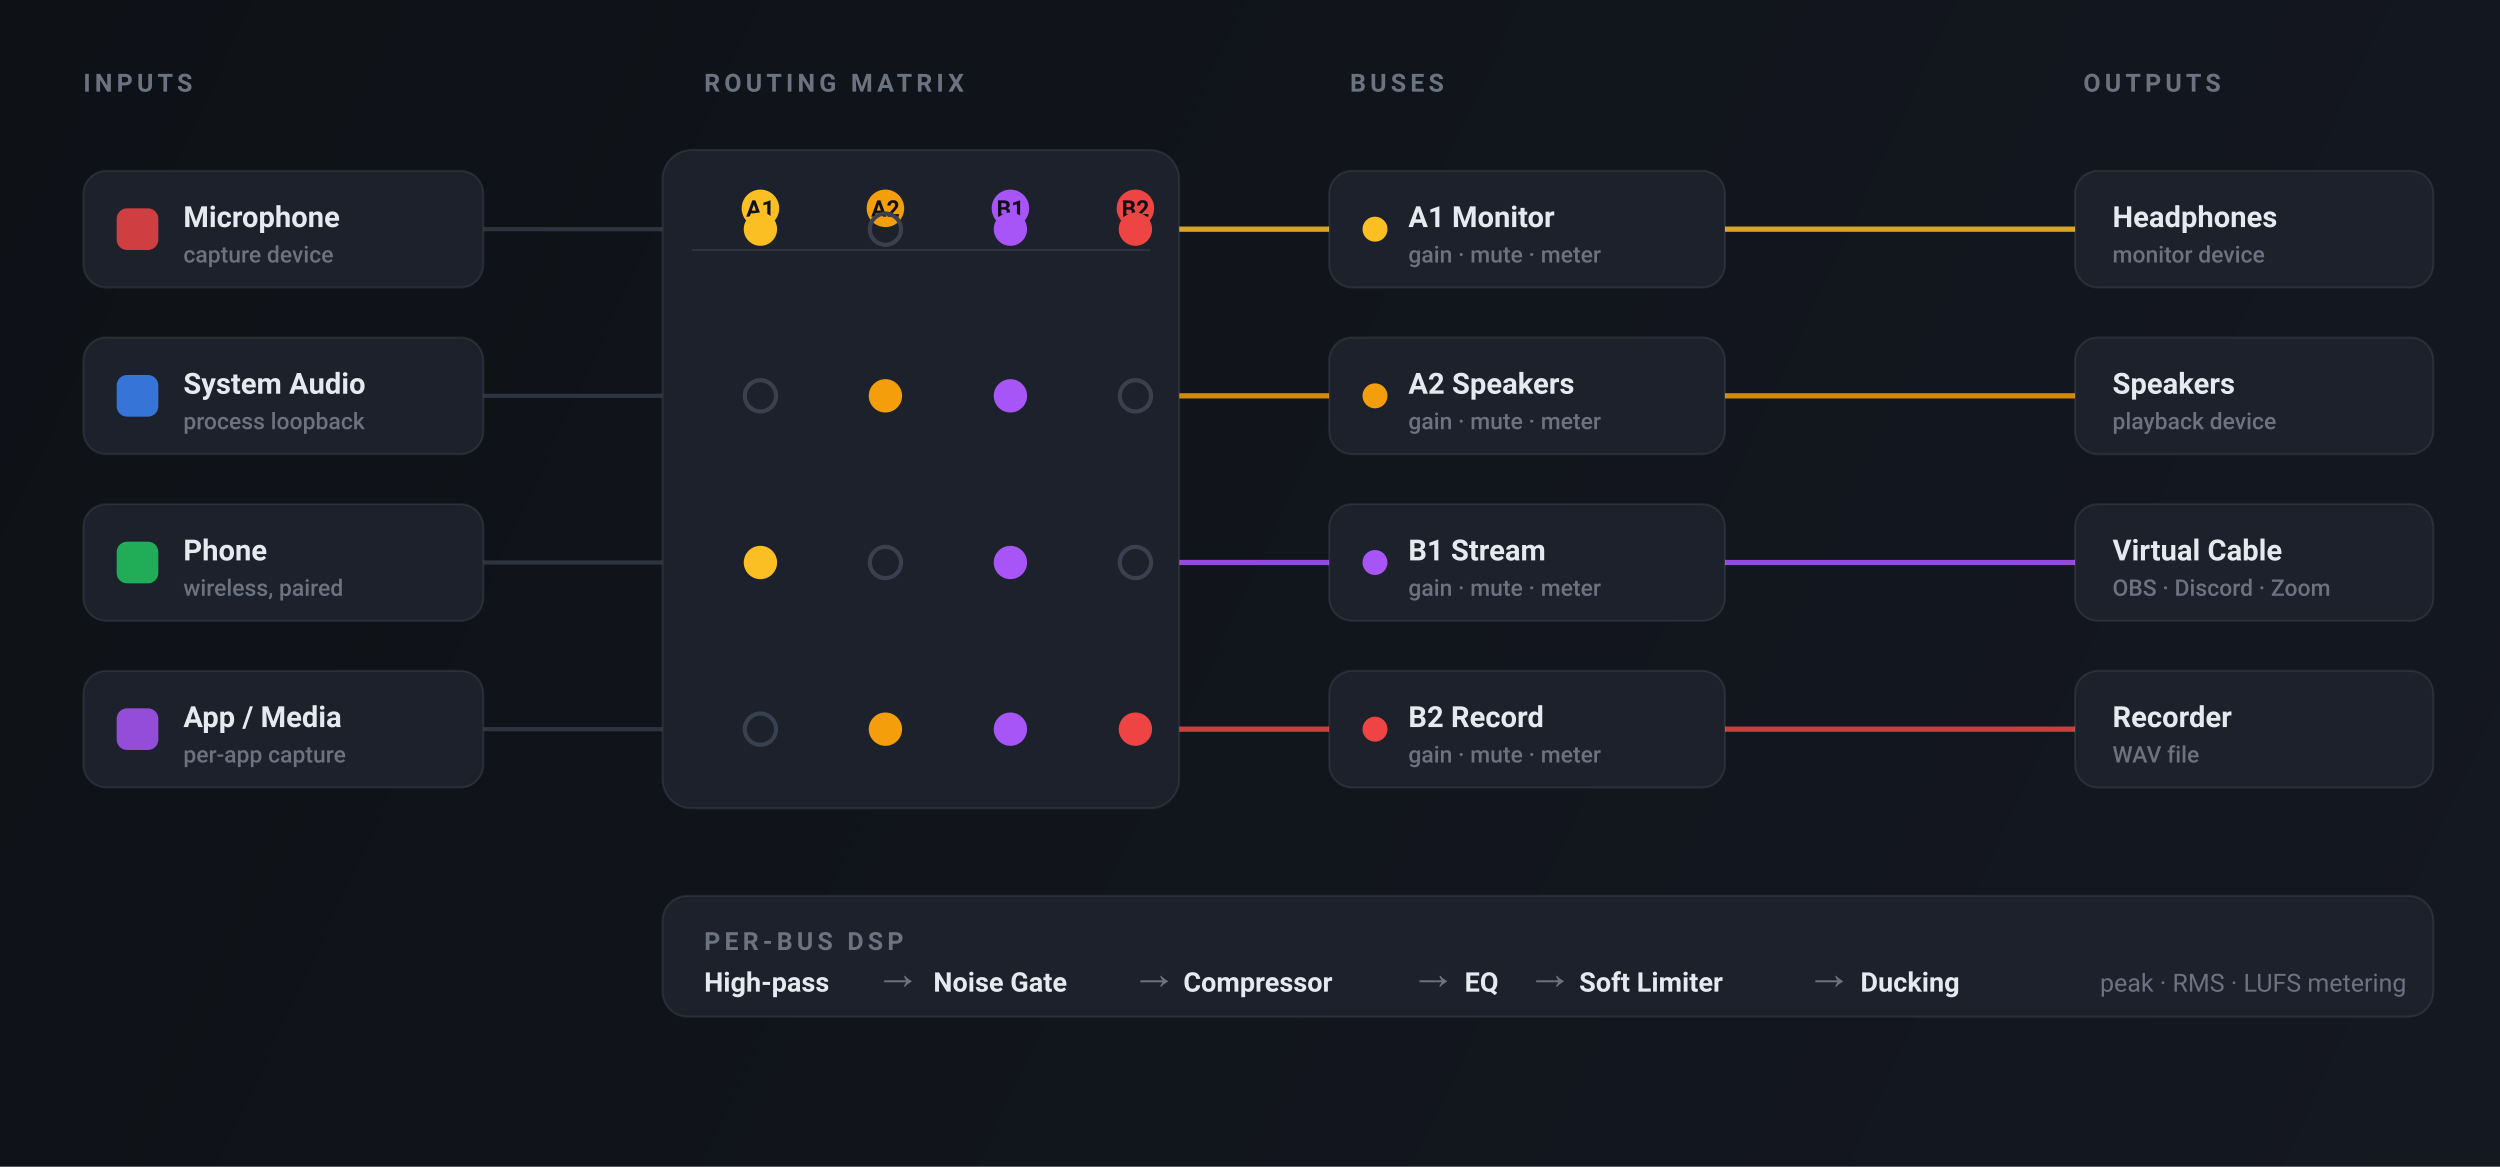
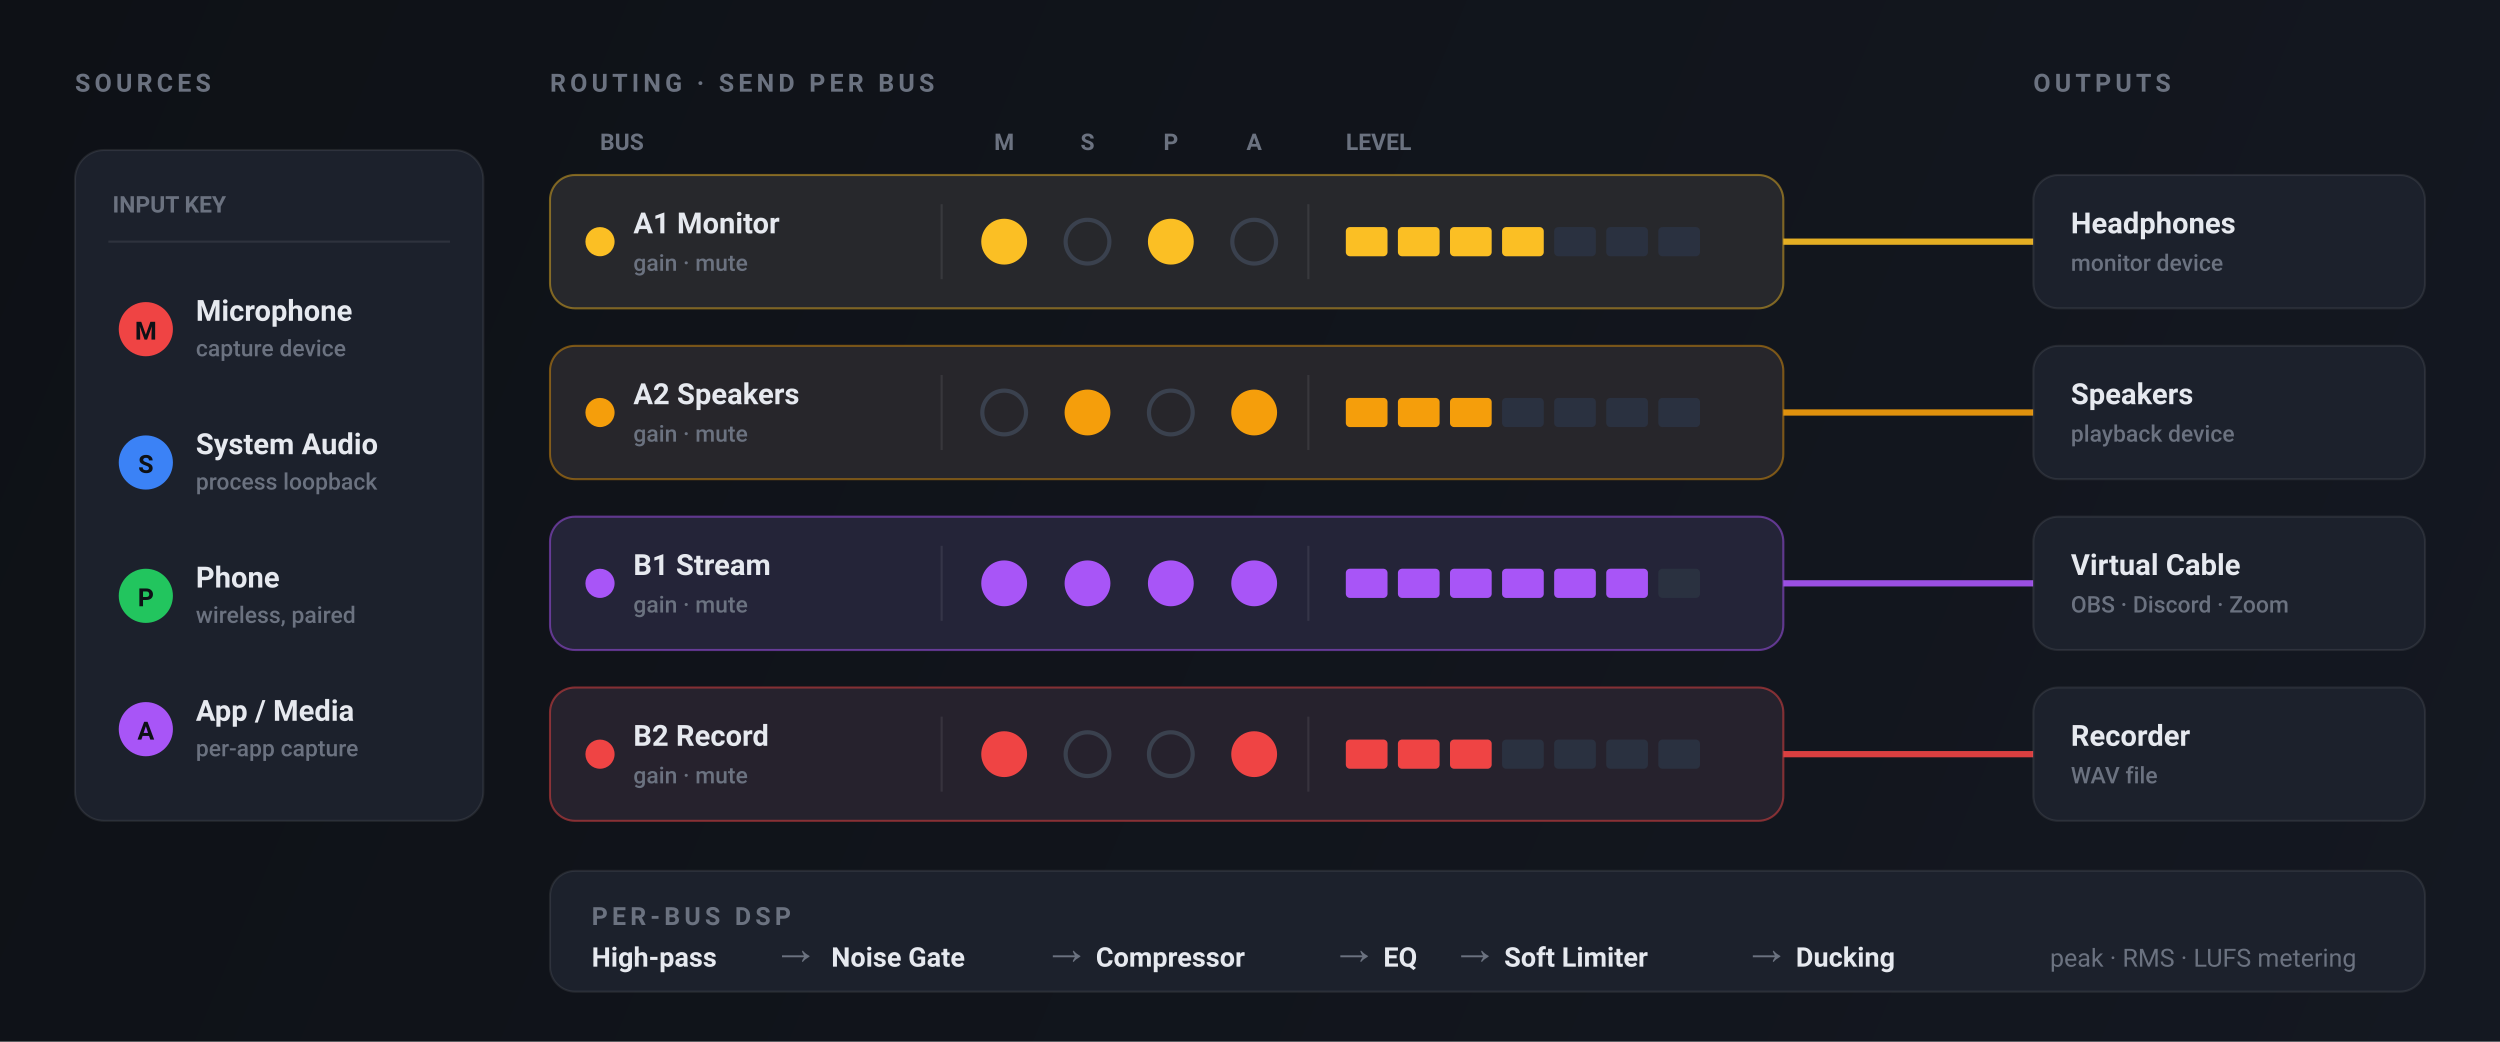
- <svg xmlns="http://www.w3.org/2000/svg" width="1200" height="560" viewBox="0 0 1200 560" fill="none" font-family="-apple-system, BlinkMacSystemFont, 'Segoe UI', Roboto, Helvetica, Arial, sans-serif">
+ <svg xmlns="http://www.w3.org/2000/svg" width="1200" height="500" viewBox="0 0 1200 500" fill="none" font-family="-apple-system, BlinkMacSystemFont, 'Segoe UI', Roboto, Helvetica, Arial, sans-serif">
  <defs>
-     <linearGradient id="bgf" x1="0" y1="0" x2="1200" y2="560" gradientUnits="userSpaceOnUse">
+     <linearGradient id="bgf" x1="0" y1="0" x2="1200" y2="500" gradientUnits="userSpaceOnUse">
      <stop offset="0" stop-color="#0E1116" />
      <stop offset="1" stop-color="#141821" />
    </linearGradient>
    <style>
-       .card { fill:#1C212C; stroke:#FFFFFF; stroke-opacity:0.08; }
-       .lbl  { fill:#E6E9EF; font-size:14px; font-weight:600; }
-       .sub  { fill:#6B7280; font-size:11px; font-weight:500; }
-       .hdr  { fill:#6B7280; font-size:12px; font-weight:700; letter-spacing:2px; }
-       .wire { stroke-width:2.5; fill:none; opacity:0.85; }
+       .card  { fill:#1C212C; stroke:#FFFFFF; stroke-opacity:0.08; }
+       .lbl   { fill:#E6E9EF; font-size:14px; font-weight:600; }
+       .sub   { fill:#6B7280; font-size:11px; font-weight:500; }
+       .hdr   { fill:#6B7280; font-size:12px; font-weight:700; letter-spacing:2px; }
+       .colh  { fill:#6B7280; font-size:11px; font-weight:700; }
+       .wire  { stroke-width:3; fill:none; opacity:0.9; }
+       .seg   { fill:#2A3140; }
    </style>
  </defs>
-   <rect width="1200" height="560" fill="url(#bgf)" />
-   <text x="40" y="44" class="hdr">INPUTS</text>
-   <text x="338" y="44" class="hdr">ROUTING MATRIX</text>
-   <text x="648" y="44" class="hdr">BUSES</text>
-   <text x="1000" y="44" class="hdr">OUTPUTS</text>
-   <g stroke="#3a414e" stroke-width="2" opacity="0.7">
-     <path d="M232 110 H318" />
-     <path d="M232 190 H318" />
-     <path d="M232 270 H318" />
-     <path d="M232 350 H318" />
-   </g>
-   <path class="wire" stroke="#FBBF24" d="M566 110 C 605 110, 605 110, 638 110" />
-   <path class="wire" stroke="#F59E0B" d="M566 190 C 605 190, 605 190, 638 190" />
-   <path class="wire" stroke="#A855F7" d="M566 270 C 605 270, 605 270, 638 270" />
-   <path class="wire" stroke="#EF4444" d="M566 350 C 605 350, 605 350, 638 350" />
-   <path class="wire" stroke="#FBBF24" d="M828 110 C 905 110, 905 110, 996 110" />
-   <path class="wire" stroke="#F59E0B" d="M828 190 C 905 190, 905 190, 996 190" />
-   <path class="wire" stroke="#A855F7" d="M828 270 C 905 270, 905 270, 996 270" />
-   <path class="wire" stroke="#EF4444" d="M828 350 C 905 350, 905 350, 996 350" />
+   <rect width="1200" height="500" fill="url(#bgf)" />
+   <text x="36" y="44" class="hdr">SOURCES</text>
+   <text x="264" y="44" class="hdr">ROUTING · SEND PER BUS</text>
+   <text x="976" y="44" class="hdr">OUTPUTS</text>
+   <g transform="translate(36,72)">
+     <rect class="card" width="196" height="322" rx="14" />
+     <text x="18" y="30" class="colh">INPUT KEY</text>
+     <line x1="16" y1="44" x2="180" y2="44" stroke="#FFFFFF" stroke-opacity="0.08" />
+     <g>
+       <circle cx="34" cy="86" r="13" fill="#EF4444" />
+       <text x="34" y="91" font-size="12" font-weight="700" fill="#0E1116" text-anchor="middle">M</text>
+       <text x="58" y="82" class="lbl">Microphone</text>
+       <text x="58" y="99" class="sub">capture device</text>
+       <circle cx="34" cy="150" r="13" fill="#3B82F6" />
+       <text x="34" y="155" font-size="12" font-weight="700" fill="#0E1116" text-anchor="middle">S</text>
+       <text x="58" y="146" class="lbl">System Audio</text>
+       <text x="58" y="163" class="sub">process loopback</text>
+       <circle cx="34" cy="214" r="13" fill="#22C55E" />
+       <text x="34" y="219" font-size="12" font-weight="700" fill="#0E1116" text-anchor="middle">P</text>
+       <text x="58" y="210" class="lbl">Phone</text>
+       <text x="58" y="227" class="sub">wireless, paired</text>
+       <circle cx="34" cy="278" r="13" fill="#A855F7" />
+       <text x="34" y="283" font-size="12" font-weight="700" fill="#0E1116" text-anchor="middle">A</text>
+       <text x="58" y="274" class="lbl">App / Media</text>
+       <text x="58" y="291" class="sub">per-app capture</text>
+     </g>
+   </g>
  <g>
-     <g transform="translate(40,82)">
-       <rect class="card" width="192" height="56" rx="11" />
-       <rect x="16" y="18" width="20" height="20" rx="5" fill="#EF4444" opacity="0.85" />
-       <text x="48" y="27" class="lbl">Microphone</text>
-       <text x="48" y="44" class="sub">capture device</text>
-     </g>
-     <g transform="translate(40,162)">
-       <rect class="card" width="192" height="56" rx="11" />
-       <rect x="16" y="18" width="20" height="20" rx="5" fill="#3B82F6" opacity="0.85" />
-       <text x="48" y="27" class="lbl">System Audio</text>
-       <text x="48" y="44" class="sub">process loopback</text>
-     </g>
-     <g transform="translate(40,242)">
-       <rect class="card" width="192" height="56" rx="11" />
-       <rect x="16" y="18" width="20" height="20" rx="5" fill="#22C55E" opacity="0.85" />
-       <text x="48" y="27" class="lbl">Phone</text>
-       <text x="48" y="44" class="sub">wireless, paired</text>
-     </g>
-     <g transform="translate(40,322)">
-       <rect class="card" width="192" height="56" rx="11" />
-       <rect x="16" y="18" width="20" height="20" rx="5" fill="#A855F7" opacity="0.85" />
-       <text x="48" y="27" class="lbl">App / Media</text>
-       <text x="48" y="44" class="sub">per-app capture</text>
-     </g>
-   </g>
-   <g transform="translate(318,72)">
-     <rect class="card" width="248" height="316" rx="14" />
-     <g font-size="11" font-weight="700" text-anchor="middle">
-       <circle cx="47" cy="28" r="9" fill="#FBBF24" />
-       <text x="47" y="32" fill="#0E1116">A1</text>
-       <circle cx="107" cy="28" r="9" fill="#F59E0B" />
-       <text x="107" y="32" fill="#0E1116">A2</text>
-       <circle cx="167" cy="28" r="9" fill="#A855F7" />
-       <text x="167" y="32" fill="#0E1116">B1</text>
-       <circle cx="227" cy="28" r="9" fill="#EF4444" />
-       <text x="227" y="32" fill="#0E1116">B2</text>
-     </g>
-     <line x1="14" y1="48" x2="234" y2="48" stroke="#FFFFFF" stroke-opacity="0.08" />
-     <g>
-       <circle cx="47" cy="38" r="8" fill="#FBBF24" />
-       <circle cx="107" cy="38" r="7.5" fill="none" stroke="#3a414e" stroke-width="2" />
-       <circle cx="167" cy="38" r="8" fill="#A855F7" />
-       <circle cx="227" cy="38" r="8" fill="#EF4444" />
-       <circle cx="47" cy="118" r="7.5" fill="none" stroke="#3a414e" stroke-width="2" />
-       <circle cx="107" cy="118" r="8" fill="#F59E0B" />
-       <circle cx="167" cy="118" r="8" fill="#A855F7" />
-       <circle cx="227" cy="118" r="7.5" fill="none" stroke="#3a414e" stroke-width="2" />
-       <circle cx="47" cy="198" r="8" fill="#FBBF24" />
-       <circle cx="107" cy="198" r="7.5" fill="none" stroke="#3a414e" stroke-width="2" />
-       <circle cx="167" cy="198" r="8" fill="#A855F7" />
-       <circle cx="227" cy="198" r="7.5" fill="none" stroke="#3a414e" stroke-width="2" />
-       <circle cx="47" cy="278" r="7.5" fill="none" stroke="#3a414e" stroke-width="2" />
-       <circle cx="107" cy="278" r="8" fill="#F59E0B" />
-       <circle cx="167" cy="278" r="8" fill="#A855F7" />
-       <circle cx="227" cy="278" r="8" fill="#EF4444" />
-     </g>
+     <text x="288" y="72" class="colh">BUS</text>
+     <g class="colh" text-anchor="middle">
+       <text x="482" y="72">M</text>
+       <text x="522" y="72">S</text>
+       <text x="562" y="72">P</text>
+       <text x="602" y="72">A</text>
+     </g>
+     <text x="646" y="72" class="colh">LEVEL</text>
+   </g>
+   <g transform="translate(0,84)">
+     <rect x="264" y="0" width="592" height="64" rx="12" fill="#1C212C" stroke="#FBBF24" stroke-opacity="0.45" />
+     <rect x="264" y="0" width="592" height="64" rx="12" fill="#FBBF24" opacity="0.05" />
+     <circle cx="288" cy="32" r="7" fill="#FBBF24" />
+     <text x="304" y="28" class="lbl">A1 Monitor</text>
+     <text x="304" y="46" class="sub">gain · mute</text>
+     <line x1="452" y1="14" x2="452" y2="50" stroke="#FFFFFF" stroke-opacity="0.08" />
+     <circle cx="482" cy="32" r="11" fill="#FBBF24" />
+     <circle cx="522" cy="32" r="10.5" fill="none" stroke="#3a414e" stroke-width="2" />
+     <circle cx="562" cy="32" r="11" fill="#FBBF24" />
+     <circle cx="602" cy="32" r="10.5" fill="none" stroke="#3a414e" stroke-width="2" />
+     <line x1="628" y1="14" x2="628" y2="50" stroke="#FFFFFF" stroke-opacity="0.08" />
+     <g>
+       <rect class="seg" x="646" y="25" width="20" height="14" rx="2" />
+       <rect x="646" y="25" width="20" height="14" rx="2" fill="#FBBF24" />
+       <rect class="seg" x="671" y="25" width="20" height="14" rx="2" />
+       <rect x="671" y="25" width="20" height="14" rx="2" fill="#FBBF24" />
+       <rect class="seg" x="696" y="25" width="20" height="14" rx="2" />
+       <rect x="696" y="25" width="20" height="14" rx="2" fill="#FBBF24" />
+       <rect class="seg" x="721" y="25" width="20" height="14" rx="2" />
+       <rect x="721" y="25" width="20" height="14" rx="2" fill="#FBBF24" />
+       <rect class="seg" x="746" y="25" width="20" height="14" rx="2" />
+       <rect class="seg" x="771" y="25" width="20" height="14" rx="2" />
+       <rect class="seg" x="796" y="25" width="20" height="14" rx="2" />
+     </g>
+     <path class="wire" stroke="#FBBF24" d="M856 32 H976" />
+   </g>
+   <g transform="translate(0,166)">
+     <rect x="264" y="0" width="592" height="64" rx="12" fill="#1C212C" stroke="#F59E0B" stroke-opacity="0.45" />
+     <rect x="264" y="0" width="592" height="64" rx="12" fill="#F59E0B" opacity="0.05" />
+     <circle cx="288" cy="32" r="7" fill="#F59E0B" />
+     <text x="304" y="28" class="lbl">A2 Speakers</text>
+     <text x="304" y="46" class="sub">gain · mute</text>
+     <line x1="452" y1="14" x2="452" y2="50" stroke="#FFFFFF" stroke-opacity="0.08" />
+     <circle cx="482" cy="32" r="10.5" fill="none" stroke="#3a414e" stroke-width="2" />
+     <circle cx="522" cy="32" r="11" fill="#F59E0B" />
+     <circle cx="562" cy="32" r="10.5" fill="none" stroke="#3a414e" stroke-width="2" />
+     <circle cx="602" cy="32" r="11" fill="#F59E0B" />
+     <line x1="628" y1="14" x2="628" y2="50" stroke="#FFFFFF" stroke-opacity="0.08" />
+     <g>
+       <rect class="seg" x="646" y="25" width="20" height="14" rx="2" />
+       <rect x="646" y="25" width="20" height="14" rx="2" fill="#F59E0B" />
+       <rect class="seg" x="671" y="25" width="20" height="14" rx="2" />
+       <rect x="671" y="25" width="20" height="14" rx="2" fill="#F59E0B" />
+       <rect class="seg" x="696" y="25" width="20" height="14" rx="2" />
+       <rect x="696" y="25" width="20" height="14" rx="2" fill="#F59E0B" />
+       <rect class="seg" x="721" y="25" width="20" height="14" rx="2" />
+       <rect class="seg" x="746" y="25" width="20" height="14" rx="2" />
+       <rect class="seg" x="771" y="25" width="20" height="14" rx="2" />
+       <rect class="seg" x="796" y="25" width="20" height="14" rx="2" />
+     </g>
+     <path class="wire" stroke="#F59E0B" d="M856 32 H976" />
+   </g>
+   <g transform="translate(0,248)">
+     <rect x="264" y="0" width="592" height="64" rx="12" fill="#1C212C" stroke="#A855F7" stroke-opacity="0.5" />
+     <rect x="264" y="0" width="592" height="64" rx="12" fill="#A855F7" opacity="0.06" />
+     <circle cx="288" cy="32" r="7" fill="#A855F7" />
+     <text x="304" y="28" class="lbl">B1 Stream</text>
+     <text x="304" y="46" class="sub">gain · mute</text>
+     <line x1="452" y1="14" x2="452" y2="50" stroke="#FFFFFF" stroke-opacity="0.08" />
+     <circle cx="482" cy="32" r="11" fill="#A855F7" />
+     <circle cx="522" cy="32" r="11" fill="#A855F7" />
+     <circle cx="562" cy="32" r="11" fill="#A855F7" />
+     <circle cx="602" cy="32" r="11" fill="#A855F7" />
+     <line x1="628" y1="14" x2="628" y2="50" stroke="#FFFFFF" stroke-opacity="0.08" />
+     <g>
+       <rect class="seg" x="646" y="25" width="20" height="14" rx="2" />
+       <rect x="646" y="25" width="20" height="14" rx="2" fill="#A855F7" />
+       <rect class="seg" x="671" y="25" width="20" height="14" rx="2" />
+       <rect x="671" y="25" width="20" height="14" rx="2" fill="#A855F7" />
+       <rect class="seg" x="696" y="25" width="20" height="14" rx="2" />
+       <rect x="696" y="25" width="20" height="14" rx="2" fill="#A855F7" />
+       <rect class="seg" x="721" y="25" width="20" height="14" rx="2" />
+       <rect x="721" y="25" width="20" height="14" rx="2" fill="#A855F7" />
+       <rect class="seg" x="746" y="25" width="20" height="14" rx="2" />
+       <rect x="746" y="25" width="20" height="14" rx="2" fill="#A855F7" />
+       <rect class="seg" x="771" y="25" width="20" height="14" rx="2" />
+       <rect x="771" y="25" width="20" height="14" rx="2" fill="#A855F7" />
+       <rect class="seg" x="796" y="25" width="20" height="14" rx="2" />
+     </g>
+     <path class="wire" stroke="#A855F7" d="M856 32 H976" />
+   </g>
+   <g transform="translate(0,330)">
+     <rect x="264" y="0" width="592" height="64" rx="12" fill="#1C212C" stroke="#EF4444" stroke-opacity="0.5" />
+     <rect x="264" y="0" width="592" height="64" rx="12" fill="#EF4444" opacity="0.05" />
+     <circle cx="288" cy="32" r="7" fill="#EF4444" />
+     <text x="304" y="28" class="lbl">B2 Record</text>
+     <text x="304" y="46" class="sub">gain · mute</text>
+     <line x1="452" y1="14" x2="452" y2="50" stroke="#FFFFFF" stroke-opacity="0.08" />
+     <circle cx="482" cy="32" r="11" fill="#EF4444" />
+     <circle cx="522" cy="32" r="10.5" fill="none" stroke="#3a414e" stroke-width="2" />
+     <circle cx="562" cy="32" r="10.5" fill="none" stroke="#3a414e" stroke-width="2" />
+     <circle cx="602" cy="32" r="11" fill="#EF4444" />
+     <line x1="628" y1="14" x2="628" y2="50" stroke="#FFFFFF" stroke-opacity="0.08" />
+     <g>
+       <rect class="seg" x="646" y="25" width="20" height="14" rx="2" />
+       <rect x="646" y="25" width="20" height="14" rx="2" fill="#EF4444" />
+       <rect class="seg" x="671" y="25" width="20" height="14" rx="2" />
+       <rect x="671" y="25" width="20" height="14" rx="2" fill="#EF4444" />
+       <rect class="seg" x="696" y="25" width="20" height="14" rx="2" />
+       <rect x="696" y="25" width="20" height="14" rx="2" fill="#EF4444" />
+       <rect class="seg" x="721" y="25" width="20" height="14" rx="2" />
+       <rect class="seg" x="746" y="25" width="20" height="14" rx="2" />
+       <rect class="seg" x="771" y="25" width="20" height="14" rx="2" />
+       <rect class="seg" x="796" y="25" width="20" height="14" rx="2" />
+     </g>
+     <path class="wire" stroke="#EF4444" d="M856 32 H976" />
  </g>
  <g>
-     <g transform="translate(638,82)">
-       <rect class="card" width="190" height="56" rx="11" stroke="#FBBF24" stroke-opacity="0.5" />
-       <circle cx="22" cy="28" r="6" fill="#FBBF24" />
-       <text x="38" y="27" class="lbl">A1 Monitor</text>
-       <text x="38" y="44" class="sub">gain · mute · meter</text>
-     </g>
-     <g transform="translate(638,162)">
-       <rect class="card" width="190" height="56" rx="11" stroke="#F59E0B" stroke-opacity="0.5" />
-       <circle cx="22" cy="28" r="6" fill="#F59E0B" />
-       <text x="38" y="27" class="lbl">A2 Speakers</text>
-       <text x="38" y="44" class="sub">gain · mute · meter</text>
-     </g>
-     <g transform="translate(638,242)">
-       <rect class="card" width="190" height="56" rx="11" stroke="#A855F7" stroke-opacity="0.5" />
-       <circle cx="22" cy="28" r="6" fill="#A855F7" />
-       <text x="38" y="27" class="lbl">B1 Stream</text>
-       <text x="38" y="44" class="sub">gain · mute · meter</text>
-     </g>
-     <g transform="translate(638,322)">
-       <rect class="card" width="190" height="56" rx="11" stroke="#EF4444" stroke-opacity="0.5" />
-       <circle cx="22" cy="28" r="6" fill="#EF4444" />
-       <text x="38" y="27" class="lbl">B2 Record</text>
-       <text x="38" y="44" class="sub">gain · mute · meter</text>
-     </g>
-   </g>
-   <g>
-     <g transform="translate(996,82)">
-       <rect class="card" width="172" height="56" rx="11" />
-       <text x="18" y="27" class="lbl">Headphones</text>
-       <text x="18" y="44" class="sub">monitor device</text>
-     </g>
-     <g transform="translate(996,162)">
-       <rect class="card" width="172" height="56" rx="11" />
-       <text x="18" y="27" class="lbl">Speakers</text>
-       <text x="18" y="44" class="sub">playback device</text>
-     </g>
-     <g transform="translate(996,242)">
-       <rect class="card" width="172" height="56" rx="11" />
-       <text x="18" y="27" class="lbl">Virtual Cable</text>
-       <text x="18" y="44" class="sub">OBS · Discord · Zoom</text>
-     </g>
-     <g transform="translate(996,322)">
-       <rect class="card" width="172" height="56" rx="11" />
-       <text x="18" y="27" class="lbl">Recorder</text>
-       <text x="18" y="44" class="sub">WAV file</text>
-     </g>
-   </g>
-   <g transform="translate(318,430)">
-     <rect class="card" width="850" height="58" rx="12" fill="#151922" />
+     <g transform="translate(976,84)">
+       <rect class="card" width="188" height="64" rx="12" />
+       <text x="18" y="28" class="lbl">Headphones</text>
+       <text x="18" y="46" class="sub">monitor device</text>
+     </g>
+     <g transform="translate(976,166)">
+       <rect class="card" width="188" height="64" rx="12" />
+       <text x="18" y="28" class="lbl">Speakers</text>
+       <text x="18" y="46" class="sub">playback device</text>
+     </g>
+     <g transform="translate(976,248)">
+       <rect class="card" width="188" height="64" rx="12" />
+       <text x="18" y="28" class="lbl">Virtual Cable</text>
+       <text x="18" y="46" class="sub">OBS · Discord · Zoom</text>
+     </g>
+     <g transform="translate(976,330)">
+       <rect class="card" width="188" height="64" rx="12" />
+       <text x="18" y="28" class="lbl">Recorder</text>
+       <text x="18" y="46" class="sub">WAV file</text>
+     </g>
+   </g>
+   <g transform="translate(264,418)">
+     <rect class="card" width="900" height="58" rx="12" fill="#151922" />
    <text x="20" y="26" class="hdr" fill="#9AA3B2">PER-BUS DSP</text>
    <g font-size="13" font-weight="600" fill="#E6E9EF">
      <text x="20" y="46">High-pass</text>
-       <text x="130" y="46">Noise Gate</text>
-       <text x="250" y="46">Compressor</text>
-       <text x="385" y="46">EQ</text>
-       <text x="440" y="46">Soft Limiter</text>
-       <text x="575" y="46">Ducking</text>
+       <text x="135" y="46">Noise Gate</text>
+       <text x="262" y="46">Compressor</text>
+       <text x="400" y="46">EQ</text>
+       <text x="458" y="46">Soft Limiter</text>
+       <text x="598" y="46">Ducking</text>
    </g>
    <g fill="#6B7280" font-size="16" font-weight="400">
-       <text x="105" y="46">→</text>
-       <text x="228" y="46">→</text>
-       <text x="362" y="46">→</text>
-       <text x="418" y="46">→</text>
-       <text x="552" y="46">→</text>
-     </g>
-     <text x="690" y="46" font-size="12" fill="#6B7280">peak · RMS · LUFS metering</text>
+       <text x="110" y="46">→</text>
+       <text x="240" y="46">→</text>
+       <text x="378" y="46">→</text>
+       <text x="436" y="46">→</text>
+       <text x="576" y="46">→</text>
+     </g>
+     <text x="720" y="46" font-size="12" fill="#6B7280">peak · RMS · LUFS metering</text>
  </g>
</svg>
